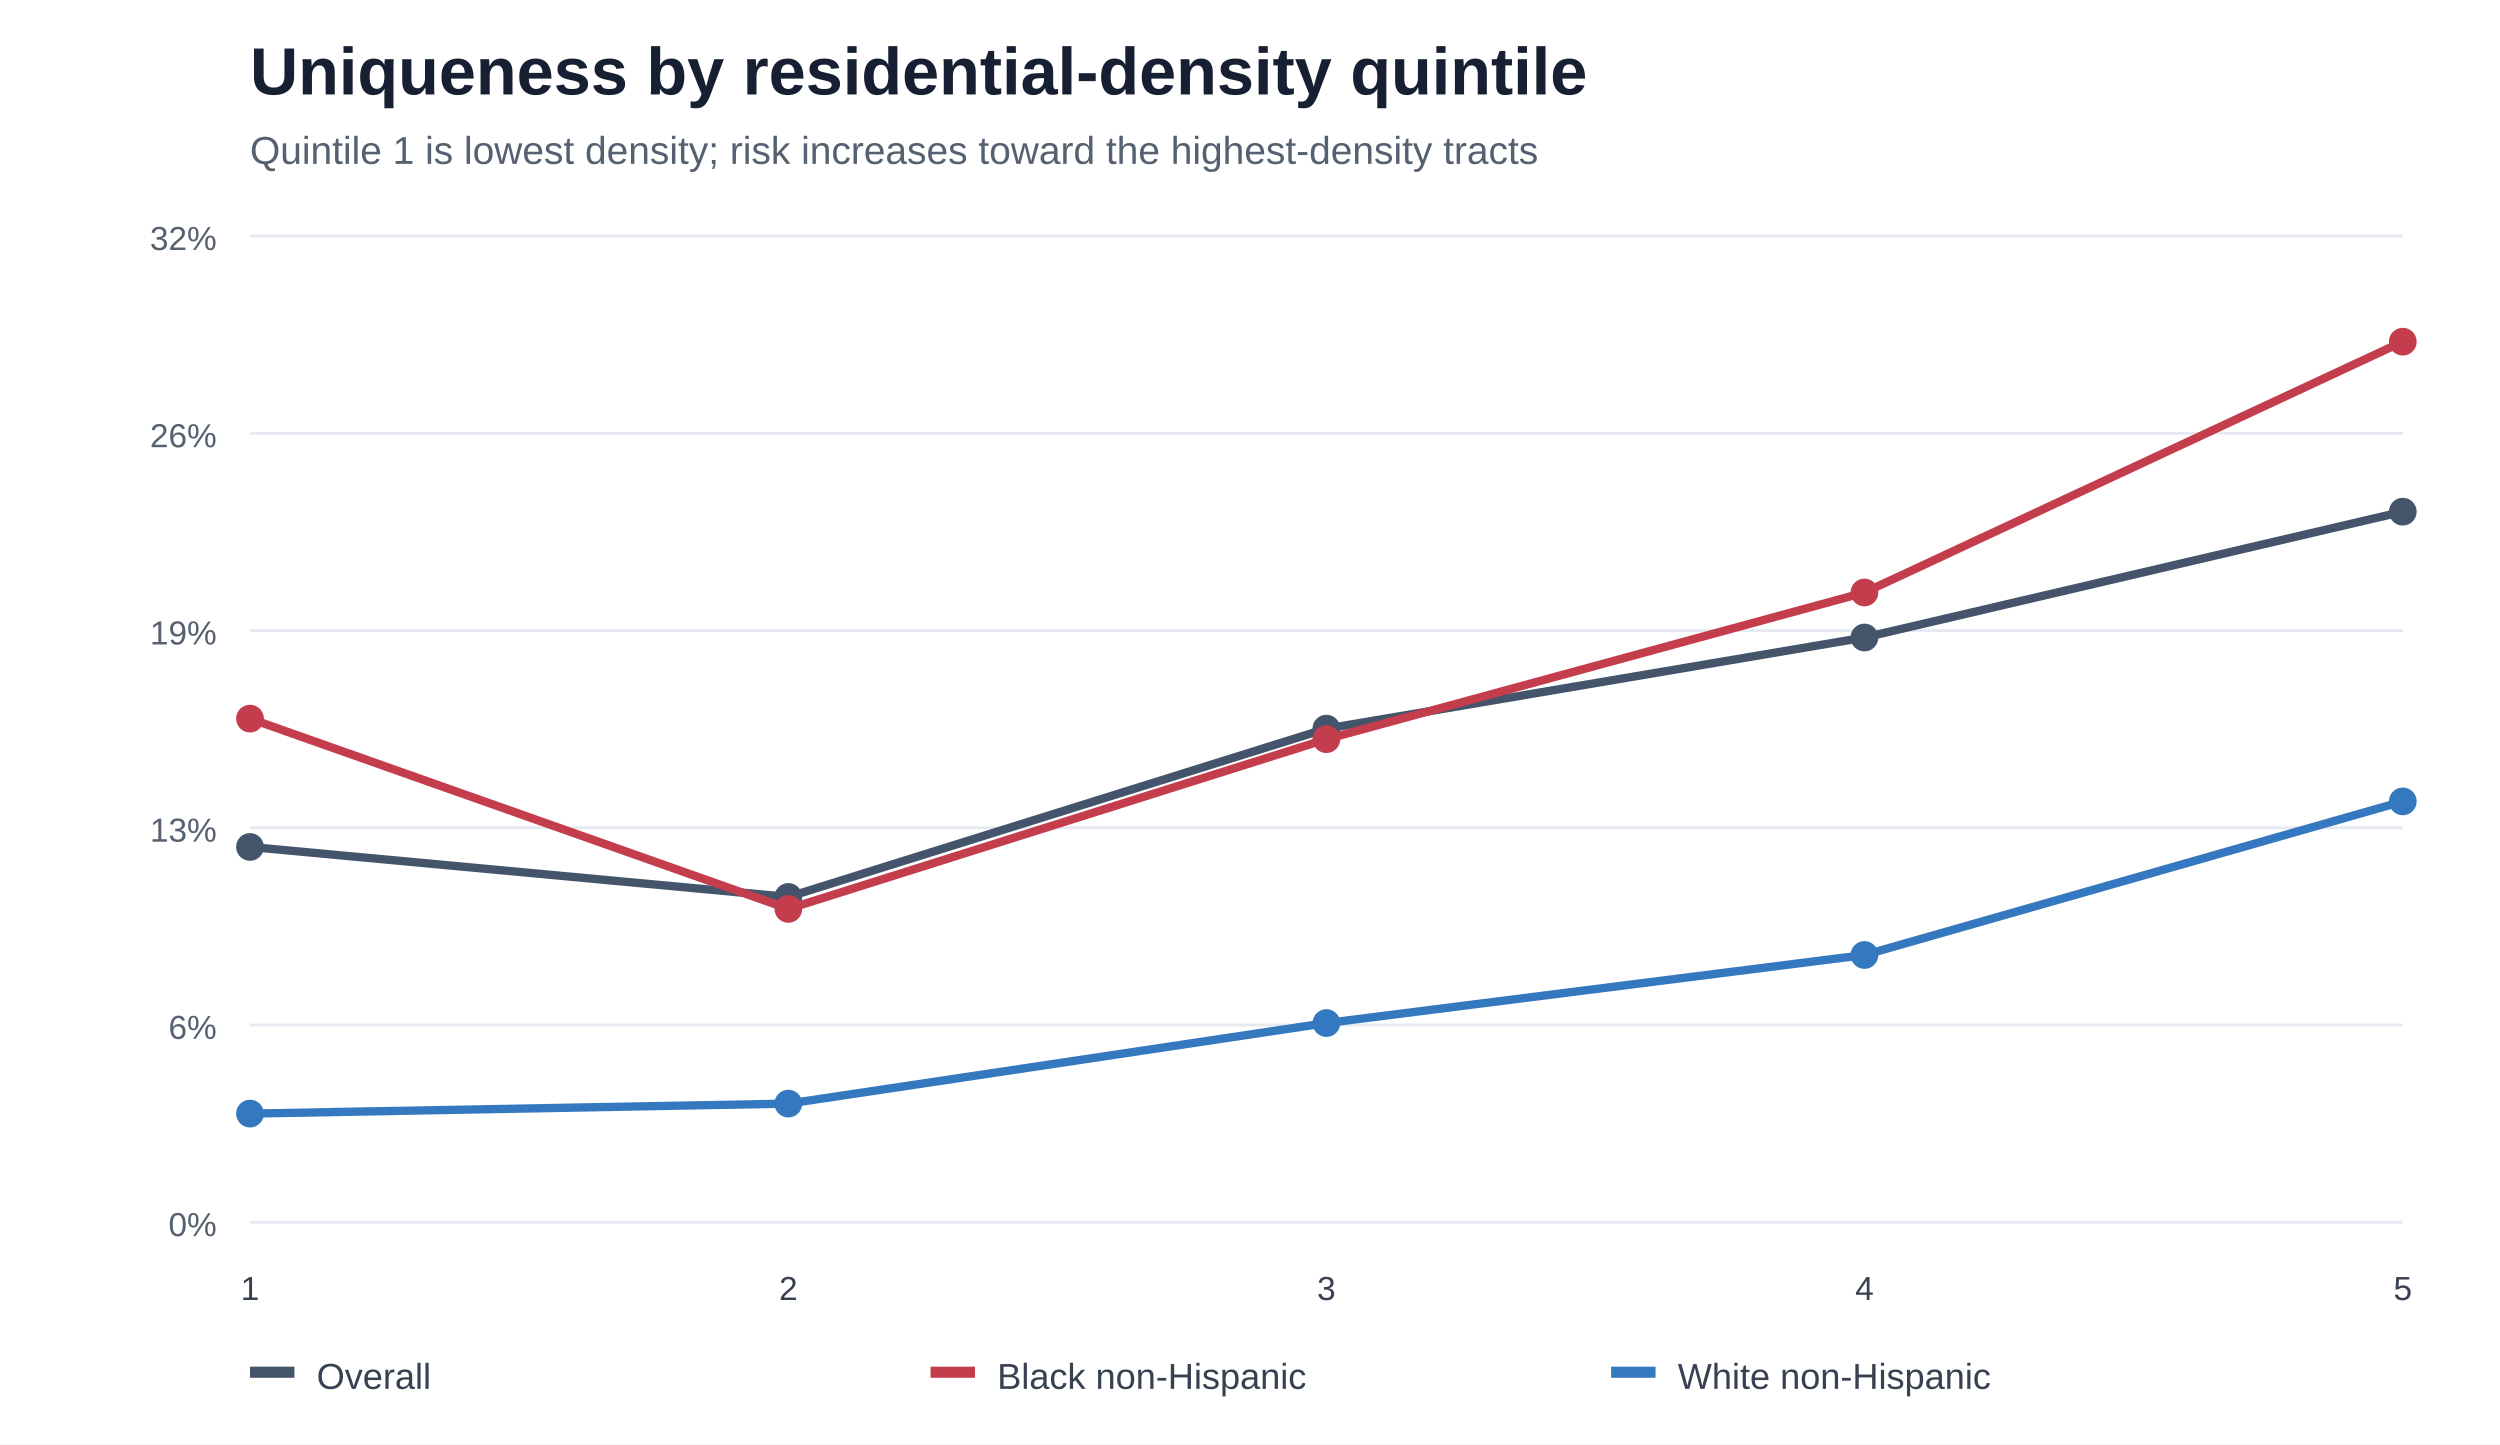
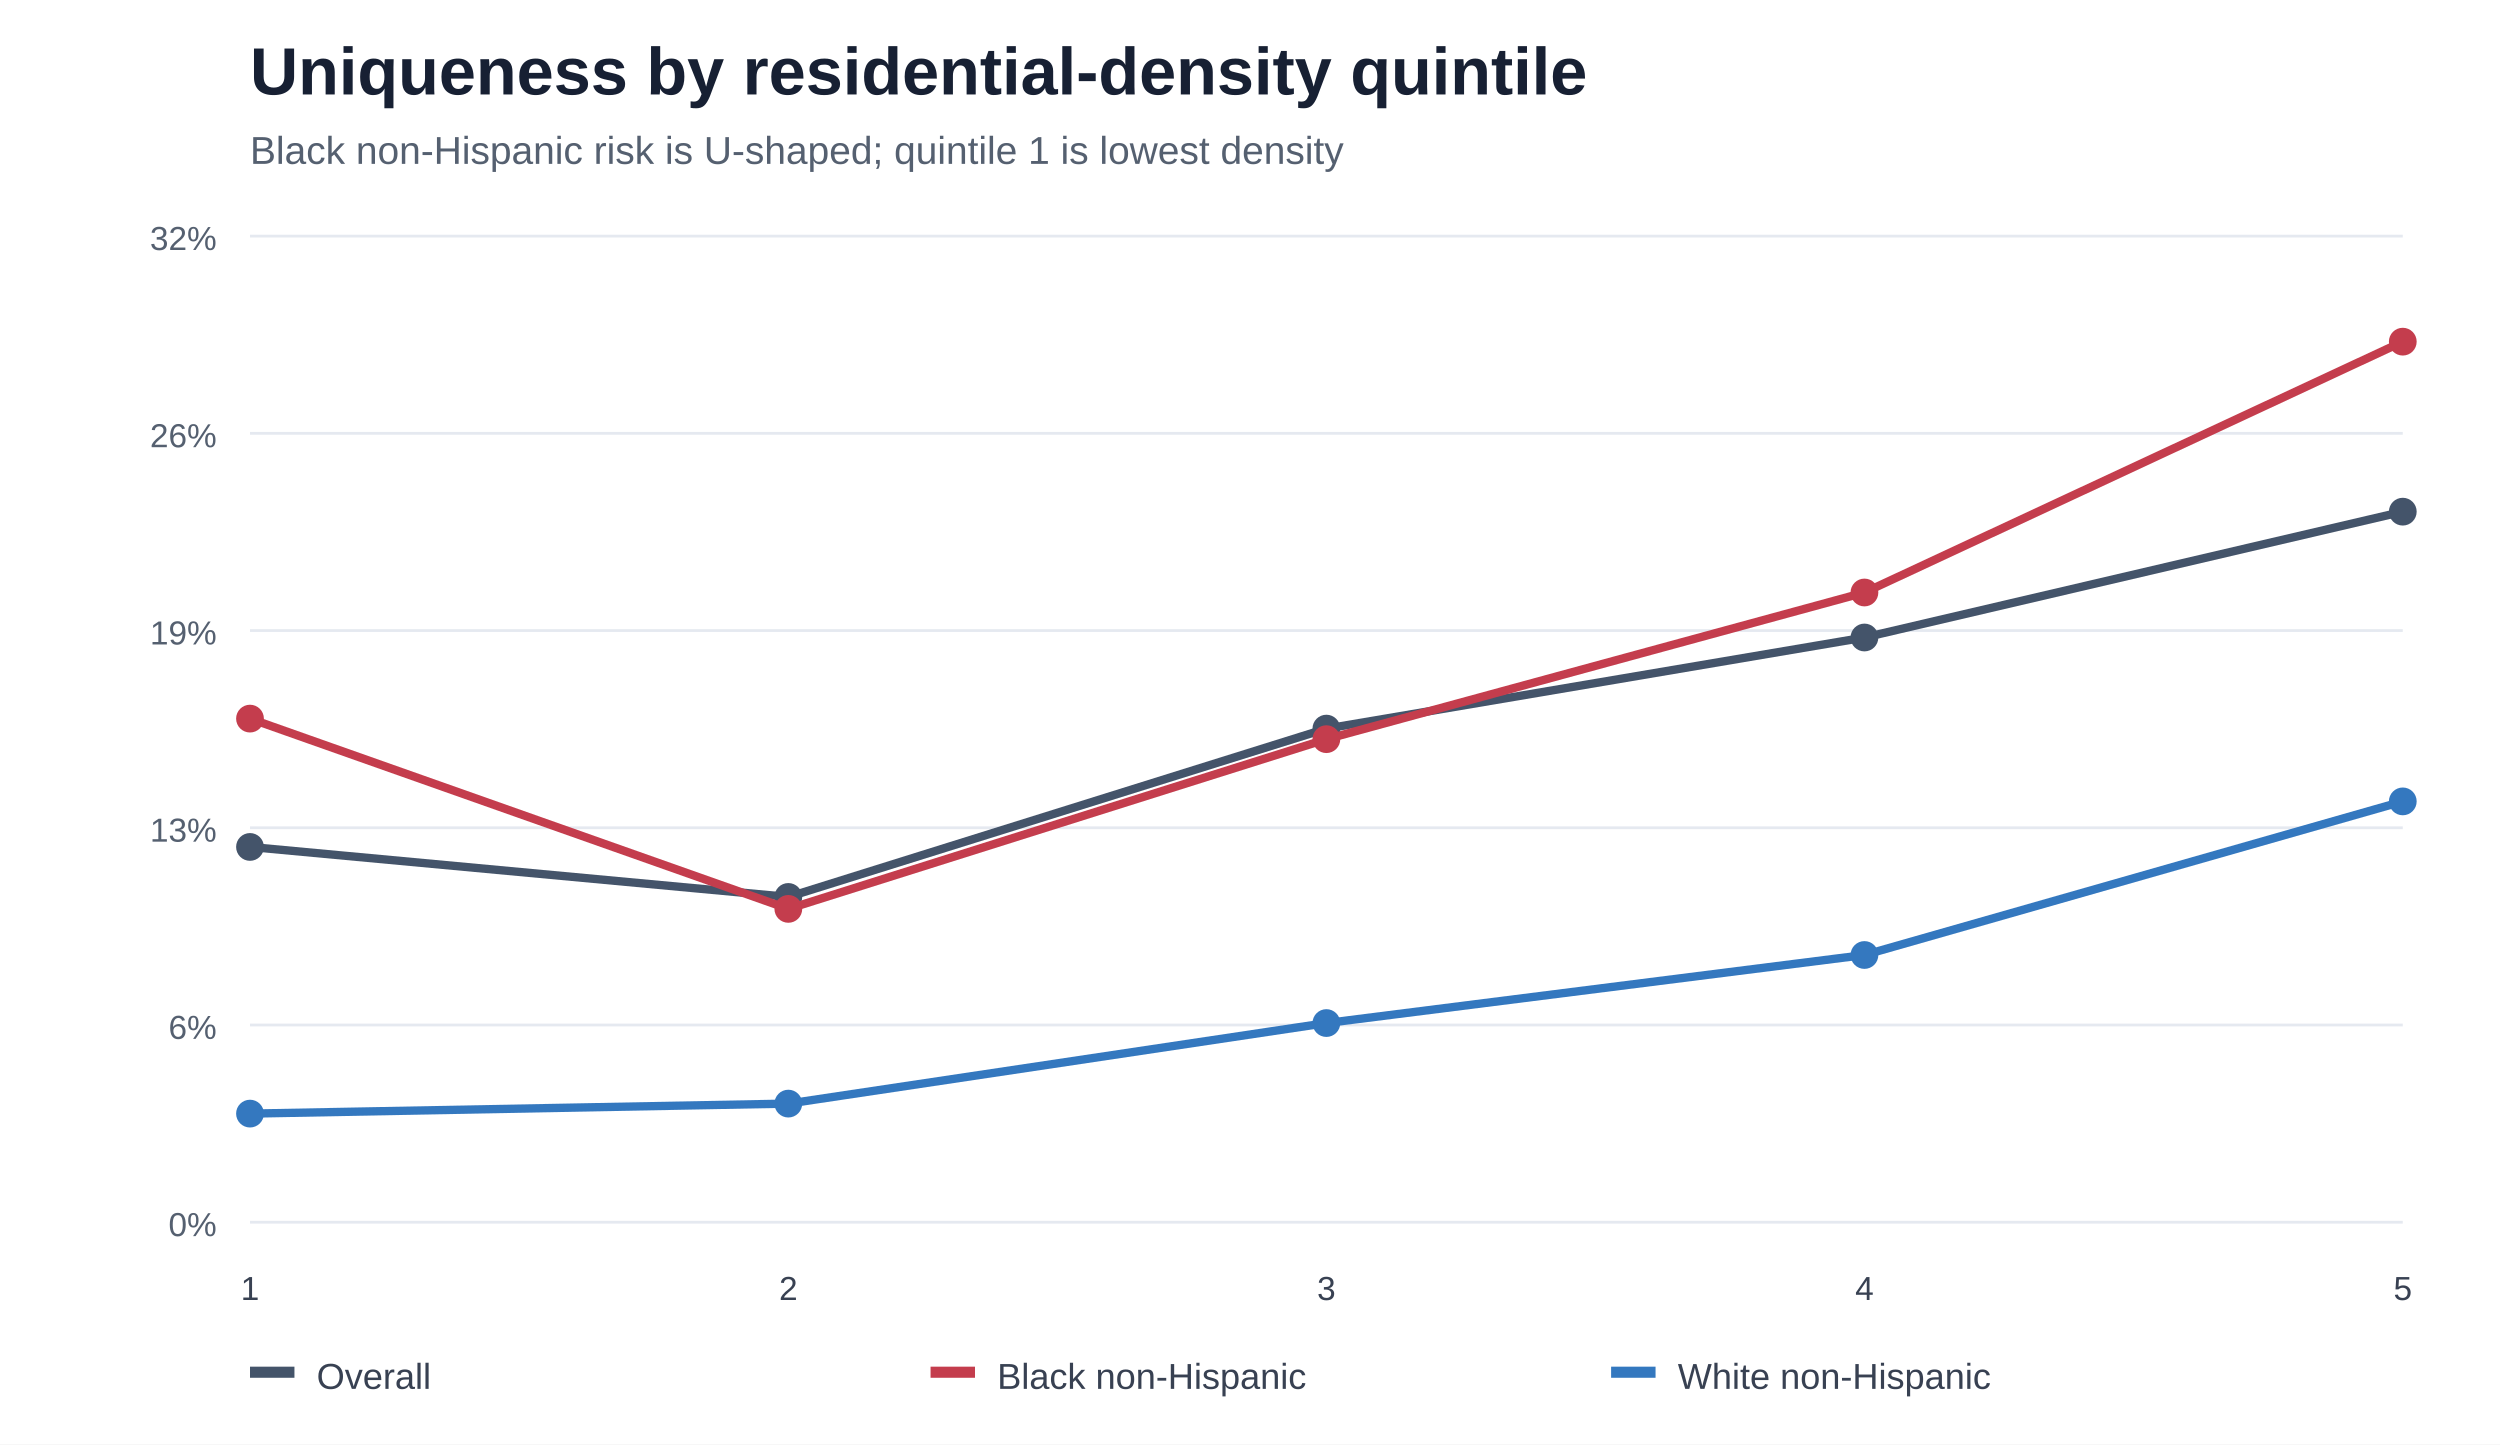
<svg xmlns="http://www.w3.org/2000/svg" width="900" height="520" viewBox="0 0 900 520">
  <rect width="100%" height="100%" fill="#ffffff" />
  <text x="90" y="34" font-family="Arial" font-size="24" font-weight="700" fill="#172033">Uniqueness by residential-density quintile</text>
-   <text x="90" y="59" font-family="Arial" font-size="14" fill="#556070">Quintile 1 is lowest density; risk increases toward the highest-density tracts</text>
+   <text x="90" y="59" font-family="Arial" font-size="14" fill="#556070">Black non-Hispanic risk is U-shaped; quintile 1 is lowest density</text>
  <line x1="90" y1="440.0" x2="865" y2="440.0" stroke="#e5e9f0" />
  <text x="78" y="445.0" text-anchor="end" font-family="Arial" font-size="12" fill="#556070">0%</text>
  <line x1="90" y1="369.0" x2="865" y2="369.0" stroke="#e5e9f0" />
  <text x="78" y="374.0" text-anchor="end" font-family="Arial" font-size="12" fill="#556070">6%</text>
  <line x1="90" y1="298.0" x2="865" y2="298.0" stroke="#e5e9f0" />
  <text x="78" y="303.0" text-anchor="end" font-family="Arial" font-size="12" fill="#556070">13%</text>
  <line x1="90" y1="227.0" x2="865" y2="227.0" stroke="#e5e9f0" />
  <text x="78" y="232.0" text-anchor="end" font-family="Arial" font-size="12" fill="#556070">19%</text>
  <line x1="90" y1="156.0" x2="865" y2="156.0" stroke="#e5e9f0" />
  <text x="78" y="161.0" text-anchor="end" font-family="Arial" font-size="12" fill="#556070">26%</text>
  <line x1="90" y1="85.0" x2="865" y2="85.0" stroke="#e5e9f0" />
  <text x="78" y="90.0" text-anchor="end" font-family="Arial" font-size="12" fill="#556070">32%</text>
  <text x="90.0" y="468" text-anchor="middle" font-family="Arial" font-size="12" fill="#384152">1</text>
  <text x="283.8" y="468" text-anchor="middle" font-family="Arial" font-size="12" fill="#384152">2</text>
  <text x="477.5" y="468" text-anchor="middle" font-family="Arial" font-size="12" fill="#384152">3</text>
  <text x="671.2" y="468" text-anchor="middle" font-family="Arial" font-size="12" fill="#384152">4</text>
  <text x="865.0" y="468" text-anchor="middle" font-family="Arial" font-size="12" fill="#384152">5</text>
  <circle cx="90.0" cy="304.9" r="5" fill="#44546a" />
  <circle cx="283.8" cy="322.9" r="5" fill="#44546a" />
  <circle cx="477.5" cy="262.3" r="5" fill="#44546a" />
  <circle cx="671.2" cy="229.5" r="5" fill="#44546a" />
  <circle cx="865.0" cy="184.2" r="5" fill="#44546a" />
  <polyline points="90.0,304.9 283.8,322.9 477.5,262.3 671.2,229.5 865.0,184.2" fill="none" stroke="#44546a" stroke-width="3" />
  <rect x="90" y="492" width="16" height="4" fill="#44546a" />
  <text x="114" y="500" font-family="Arial" font-size="13" fill="#384152">Overall</text>
  <circle cx="90.0" cy="258.7" r="5" fill="#c43d4d" />
  <circle cx="283.8" cy="327.2" r="5" fill="#c43d4d" />
  <circle cx="477.5" cy="266.1" r="5" fill="#c43d4d" />
  <circle cx="671.2" cy="213.3" r="5" fill="#c43d4d" />
  <circle cx="865.0" cy="123.0" r="5" fill="#c43d4d" />
  <polyline points="90.0,258.7 283.8,327.2 477.5,266.1 671.2,213.3 865.0,123.0" fill="none" stroke="#c43d4d" stroke-width="3" />
  <rect x="335" y="492" width="16" height="4" fill="#c43d4d" />
  <text x="359" y="500" font-family="Arial" font-size="13" fill="#384152">Black non-Hispanic</text>
  <circle cx="90.0" cy="400.9" r="5" fill="#3478bf" />
  <circle cx="283.8" cy="397.3" r="5" fill="#3478bf" />
  <circle cx="477.5" cy="368.3" r="5" fill="#3478bf" />
  <circle cx="671.2" cy="343.8" r="5" fill="#3478bf" />
  <circle cx="865.0" cy="288.5" r="5" fill="#3478bf" />
  <polyline points="90.0,400.9 283.8,397.3 477.5,368.3 671.2,343.8 865.0,288.5" fill="none" stroke="#3478bf" stroke-width="3" />
  <rect x="580" y="492" width="16" height="4" fill="#3478bf" />
  <text x="604" y="500" font-family="Arial" font-size="13" fill="#384152">White non-Hispanic</text>
</svg>
